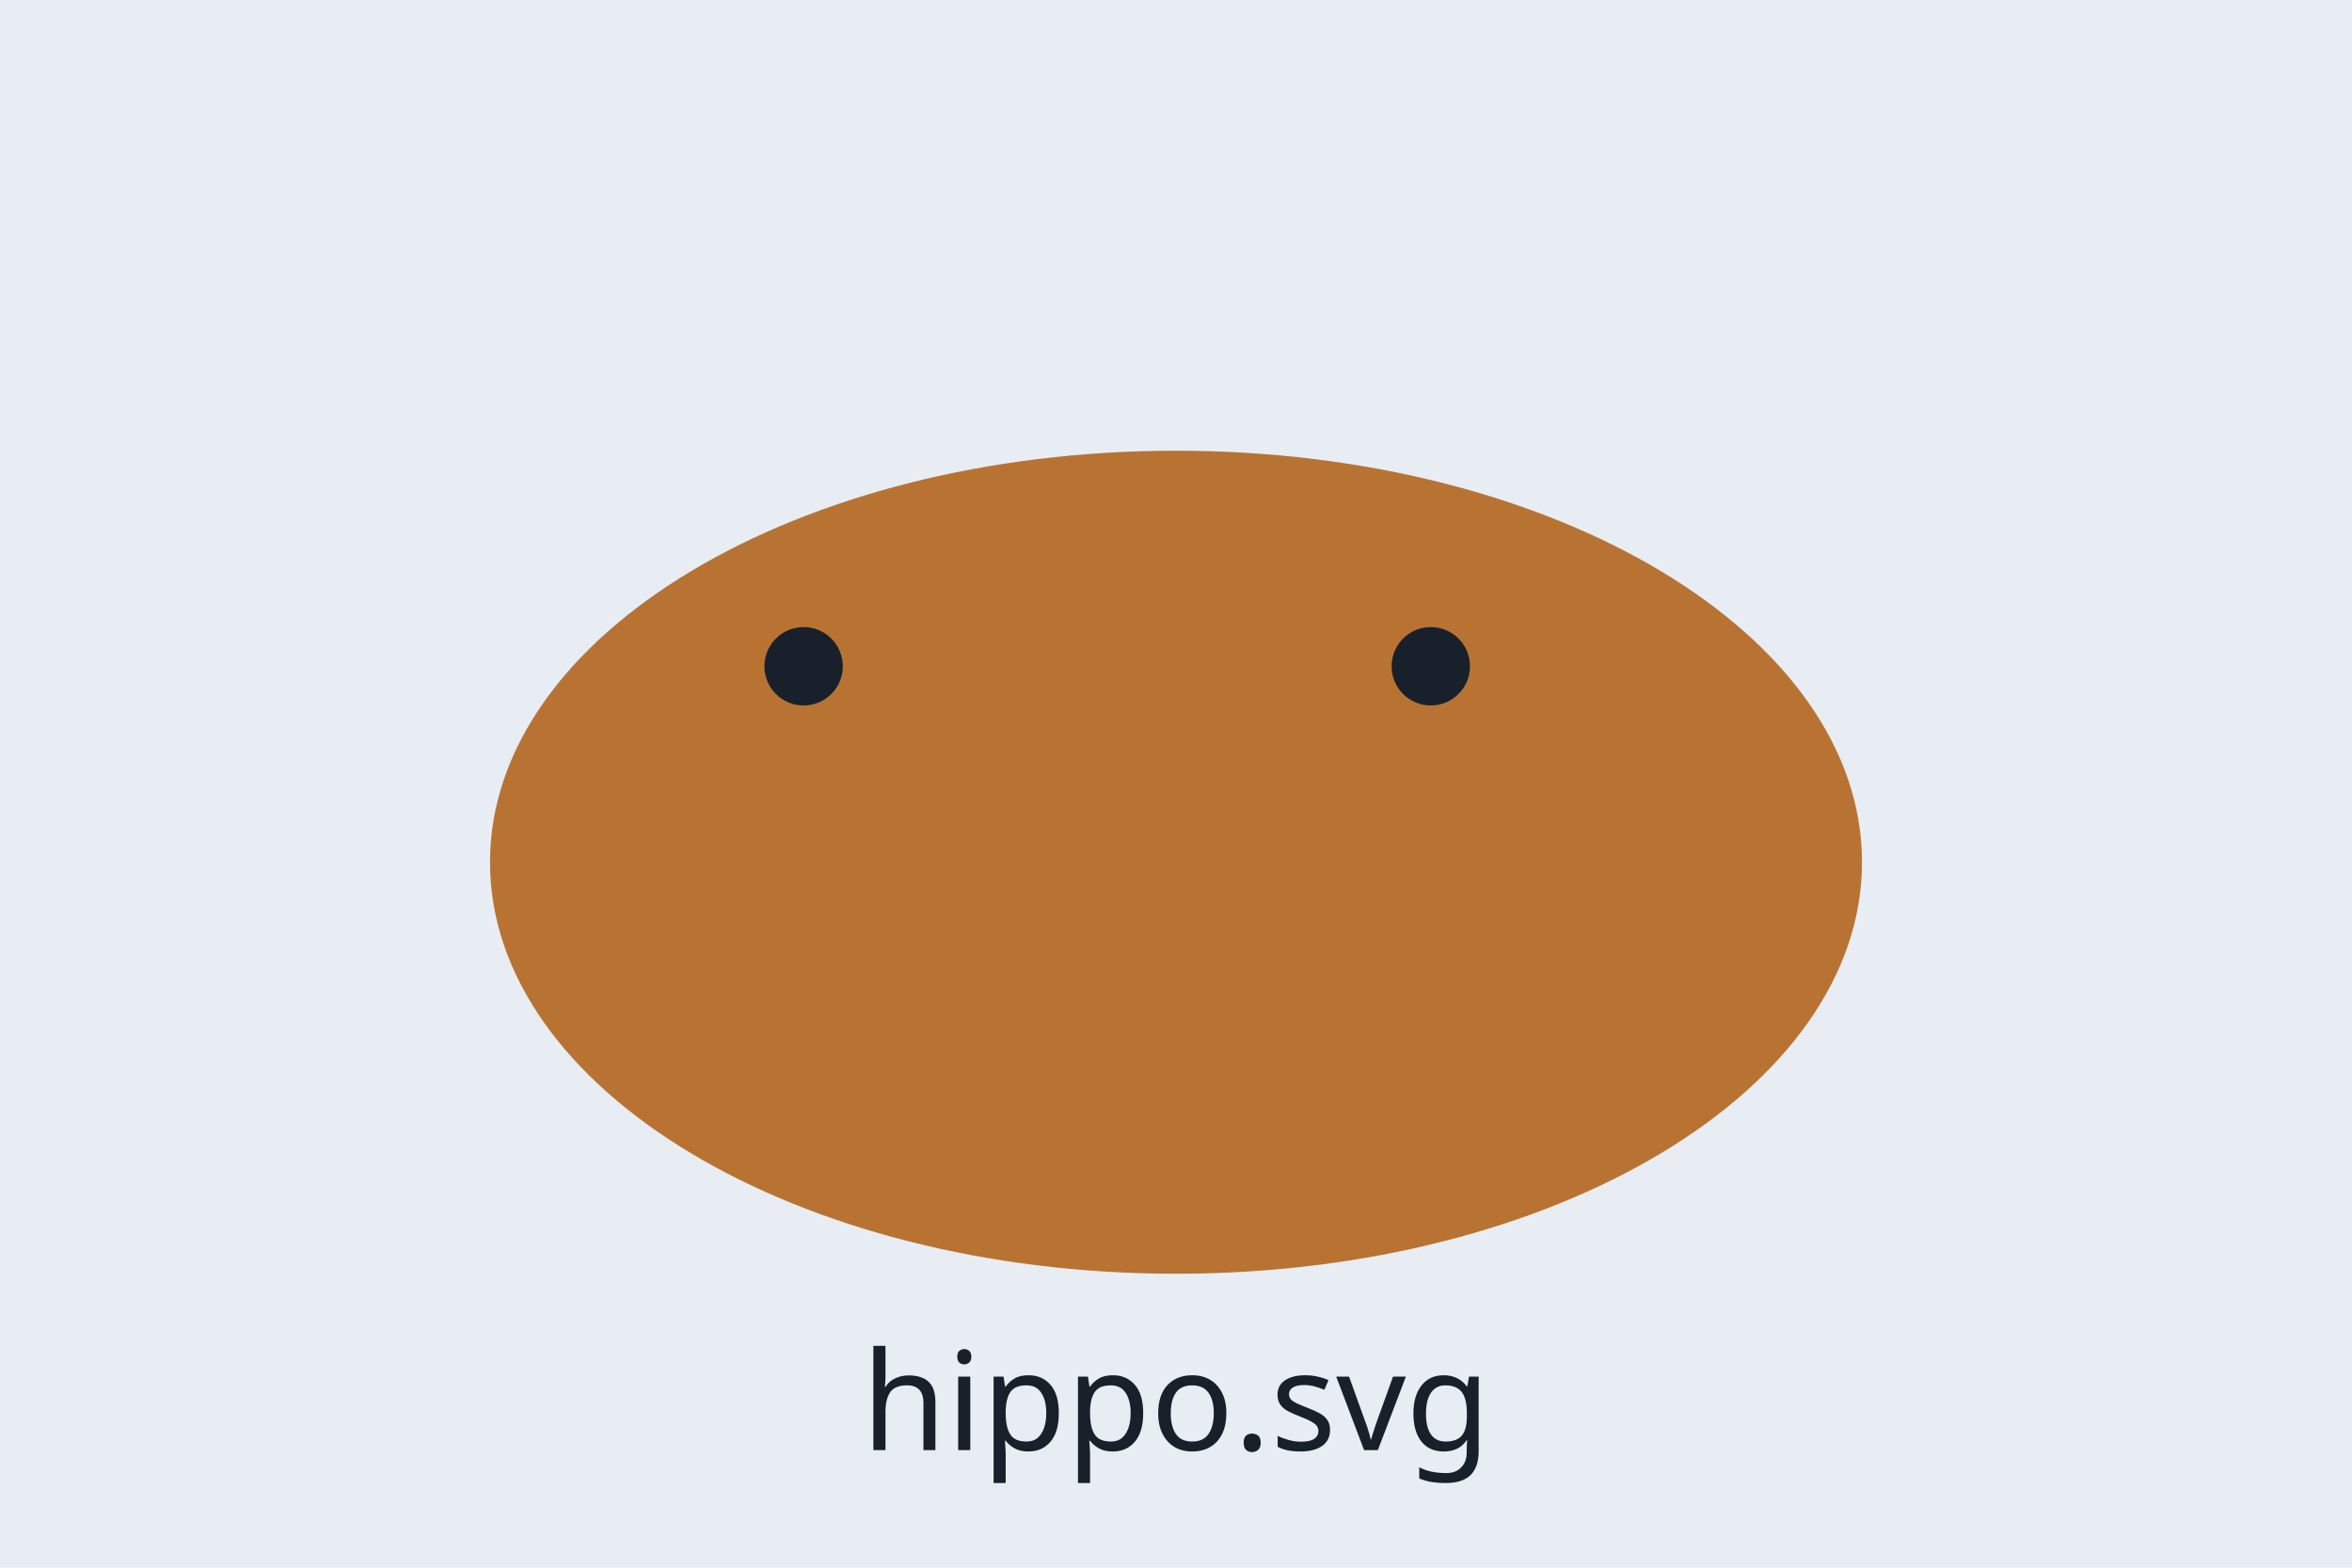
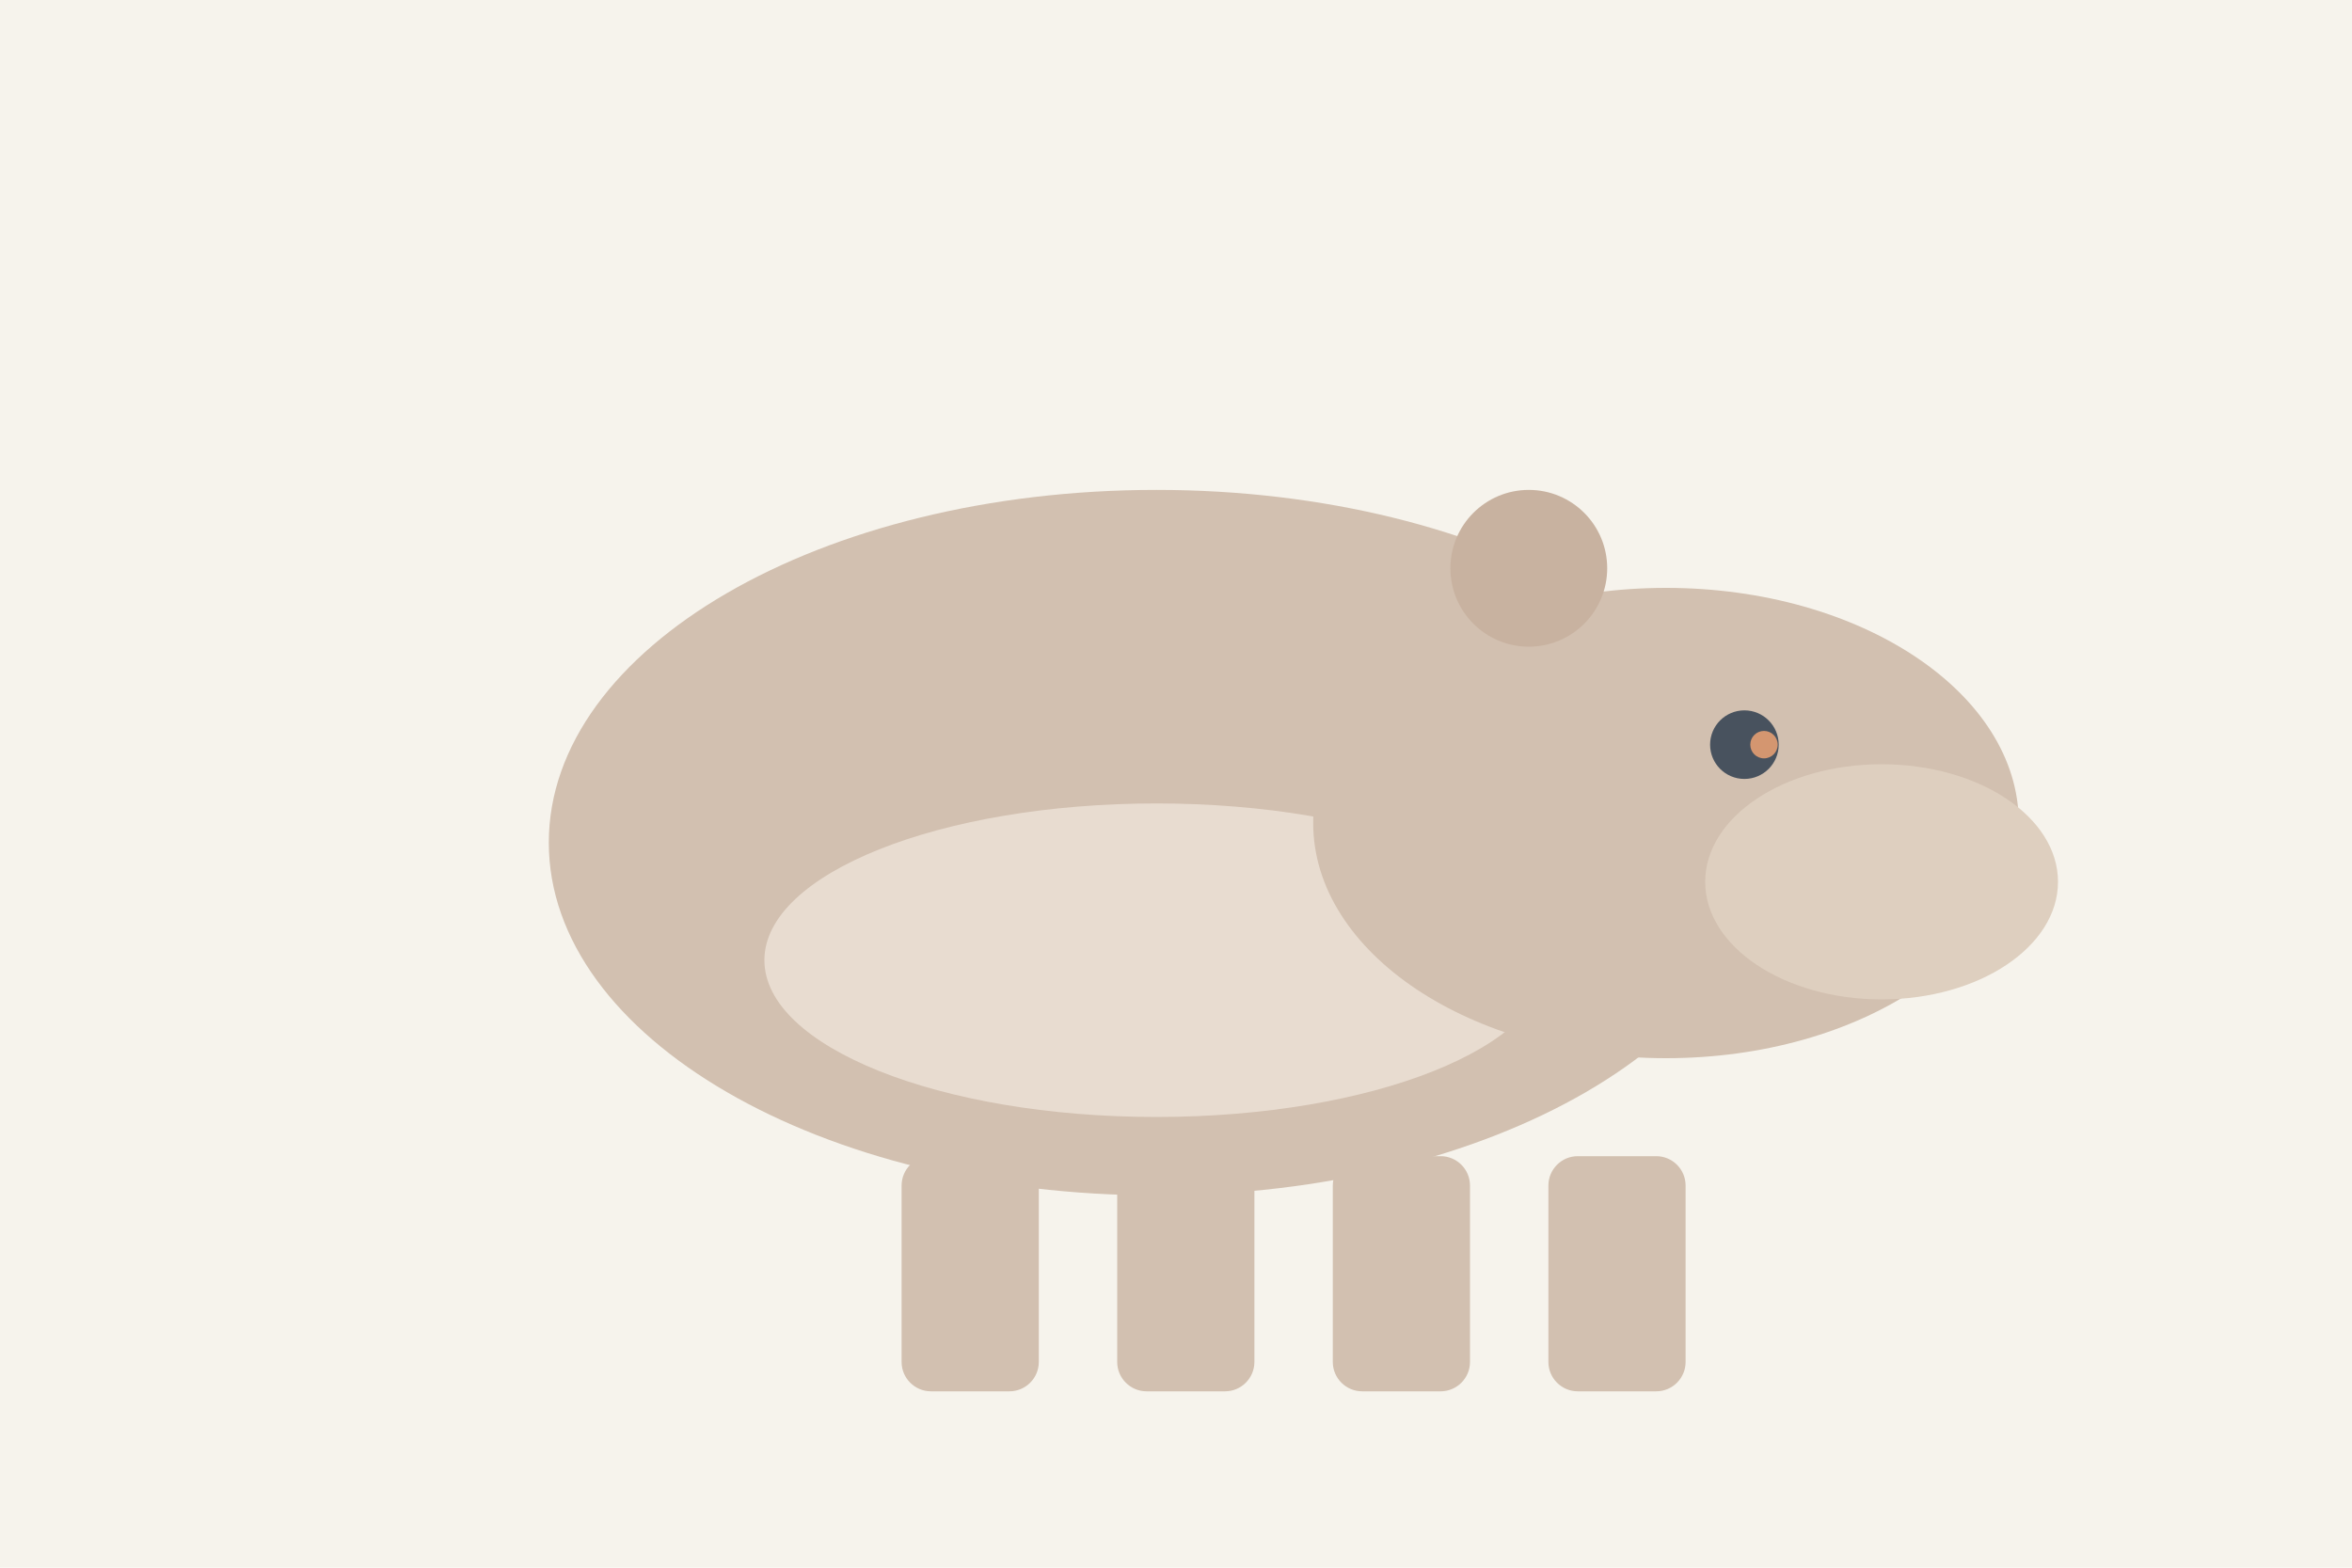
<svg xmlns="http://www.w3.org/2000/svg" width="240" height="160" viewBox="0 0 240 160">
-   <rect width="240" height="160" fill="#e8edf3" />
-   <ellipse cx="120" cy="88" rx="70" ry="42" fill="#b87333" />
-   <circle cx="88" cy="70" r="18" fill="#b87333" />
-   <circle cx="152" cy="70" r="18" fill="#b87333" />
-   <circle cx="82" cy="68" r="4" fill="#18212b" />
-   <circle cx="146" cy="68" r="4" fill="#18212b" />
-   <text x="120" y="148" text-anchor="middle" font-family="sans-serif" font-size="14" fill="#18212b">hippo.svg</text>
+   <rect width="240" height="160" fill="#f6f3ec" />
+   <ellipse cx="118" cy="86" rx="62" ry="36" fill="#d2c0b0" />
+   <ellipse cx="118" cy="98" rx="40" ry="16" fill="#e8dcd0" />
+   <ellipse cx="170" cy="84" rx="36" ry="24" fill="#d2c0b0" />
+   <ellipse cx="192" cy="90" rx="18" ry="12" fill="#decfbf" />
+   <rect x="70" y="80" width="12" height="8" rx="2" fill="#d2c0b0" />
+   <circle cx="178" cy="76" r="3.5" fill="#48525e" />
+   <circle cx="180" cy="76" r="1.4" fill="#d49670" />
+   <circle cx="156" cy="58" r="8" fill="#c8b2a0" />
+   <rect x="92" y="118" width="14" height="24" rx="3" fill="#d2c0b0" />
+   <rect x="114" y="118" width="14" height="24" rx="3" fill="#d2c0b0" />
+   <rect x="136" y="118" width="14" height="24" rx="3" fill="#d2c0b0" />
+   <rect x="158" y="118" width="14" height="24" rx="3" fill="#d2c0b0" />
</svg>
